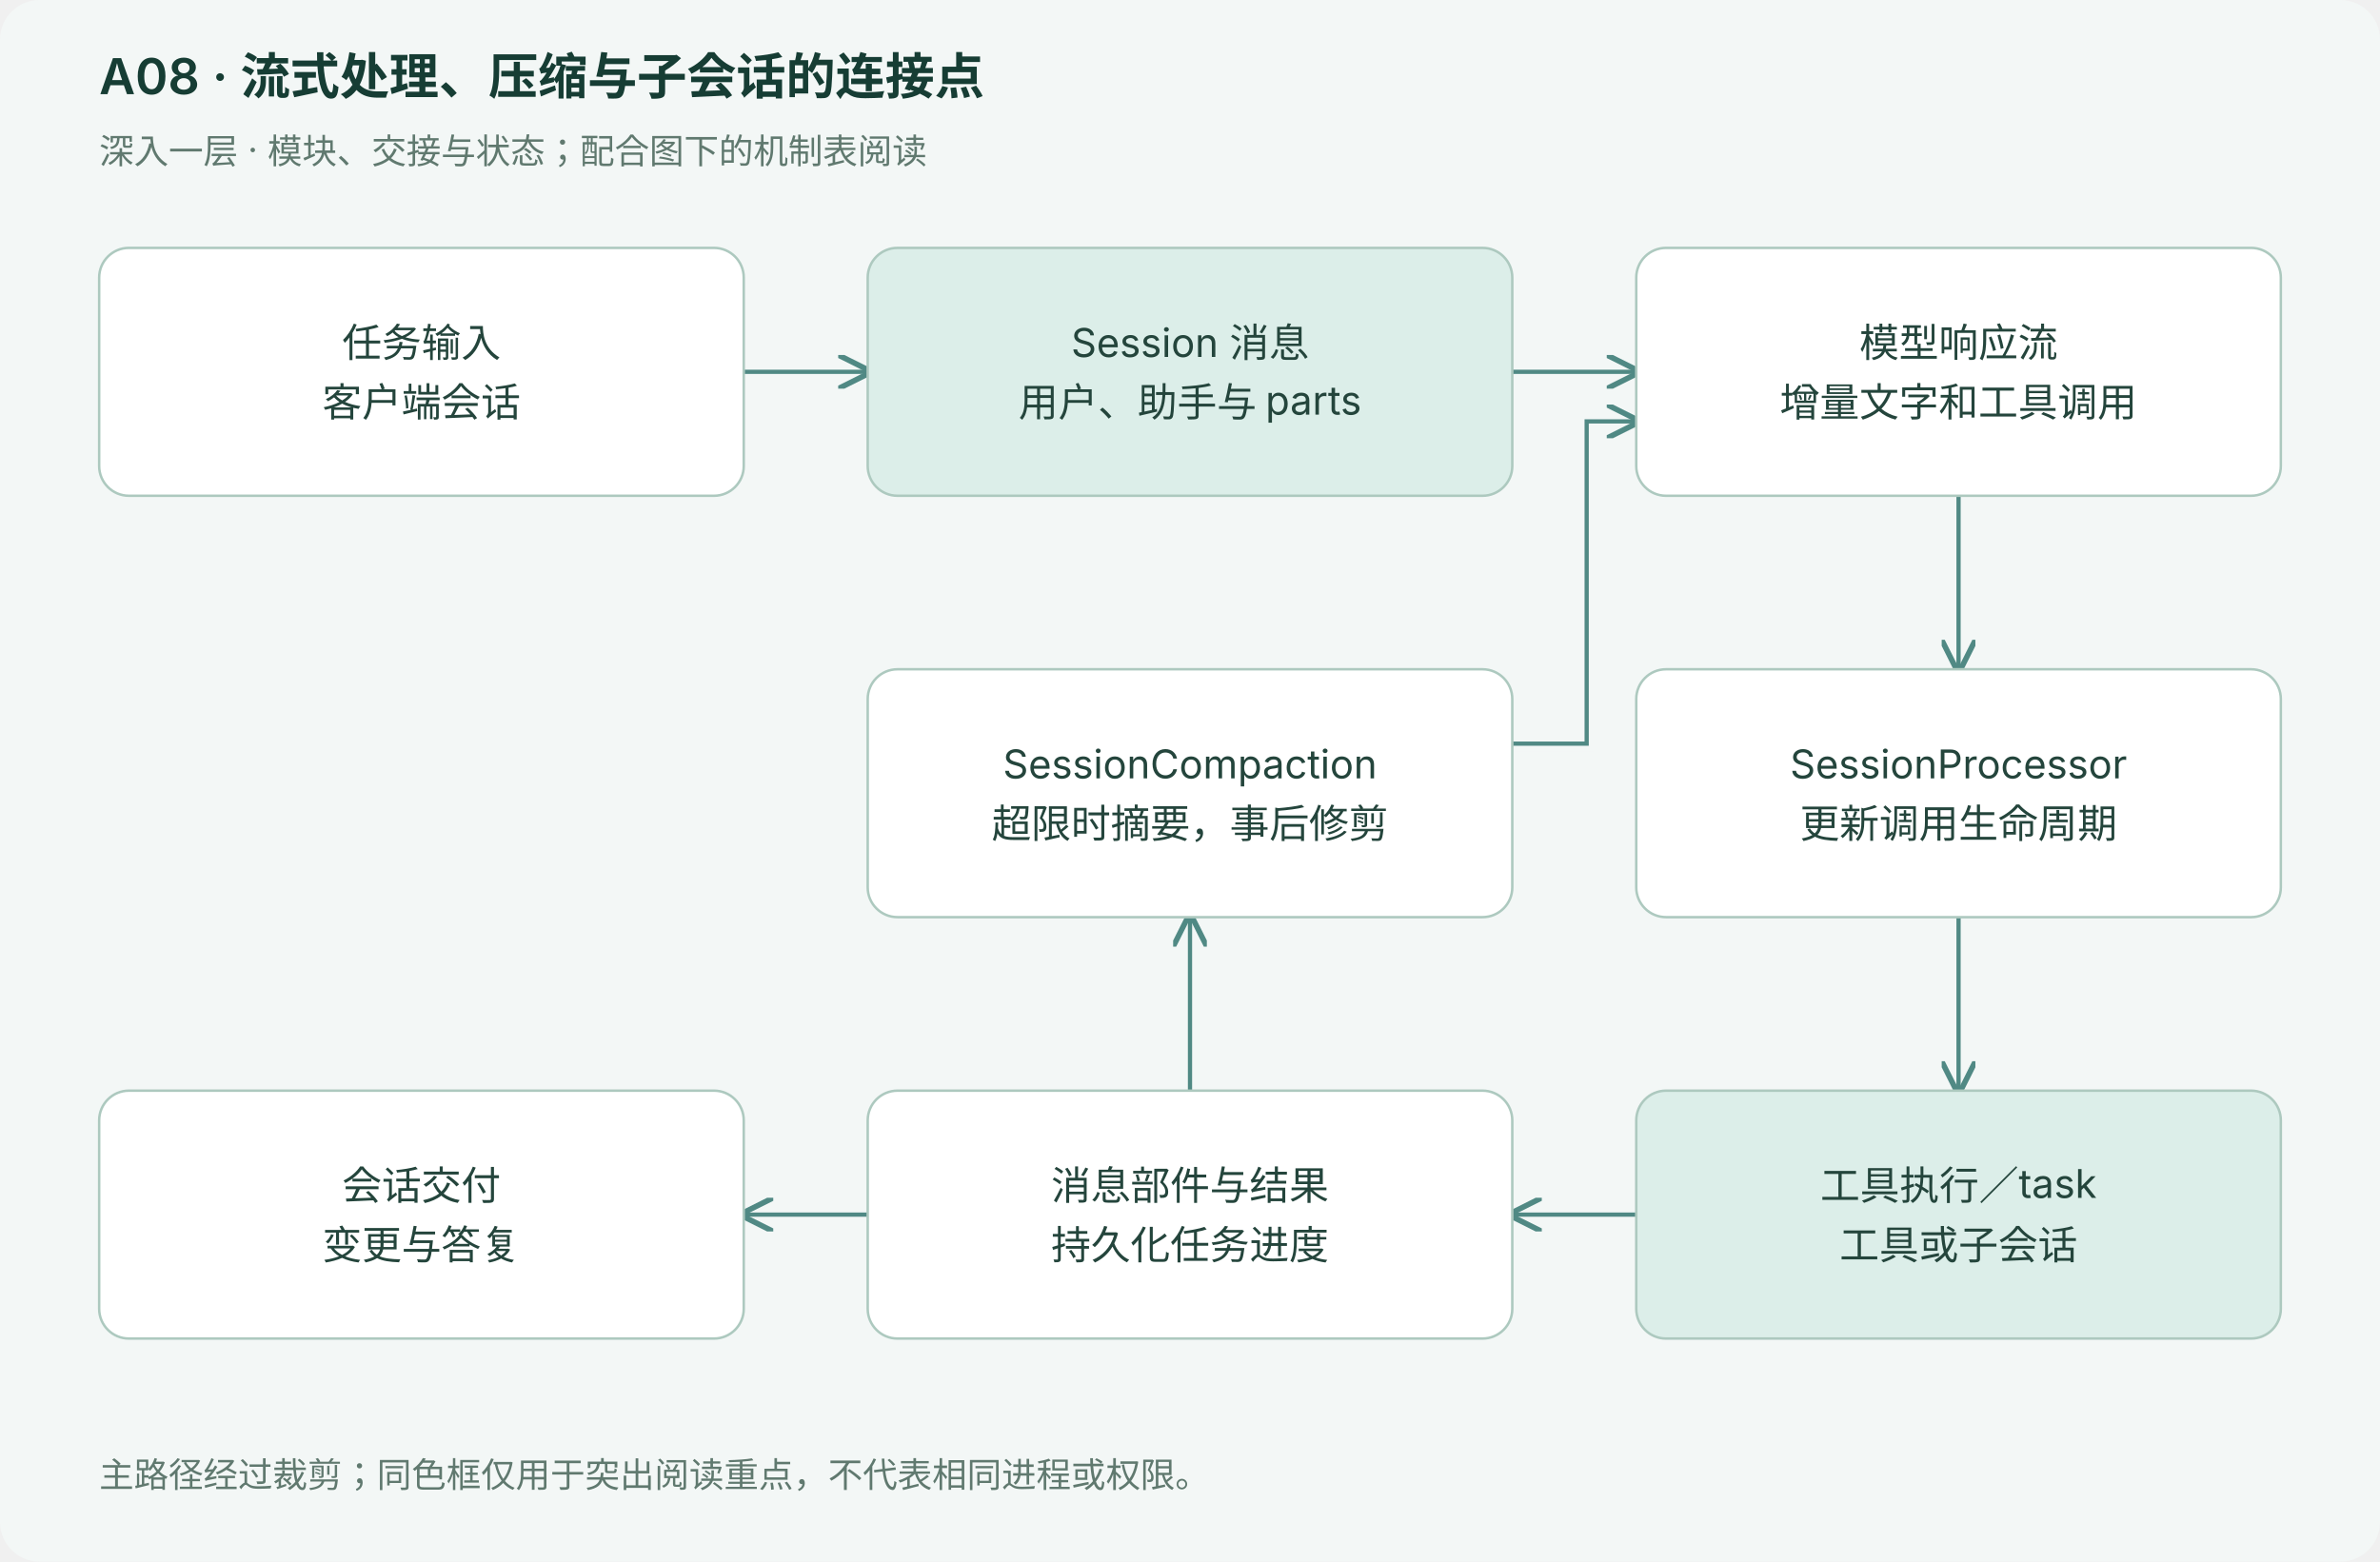
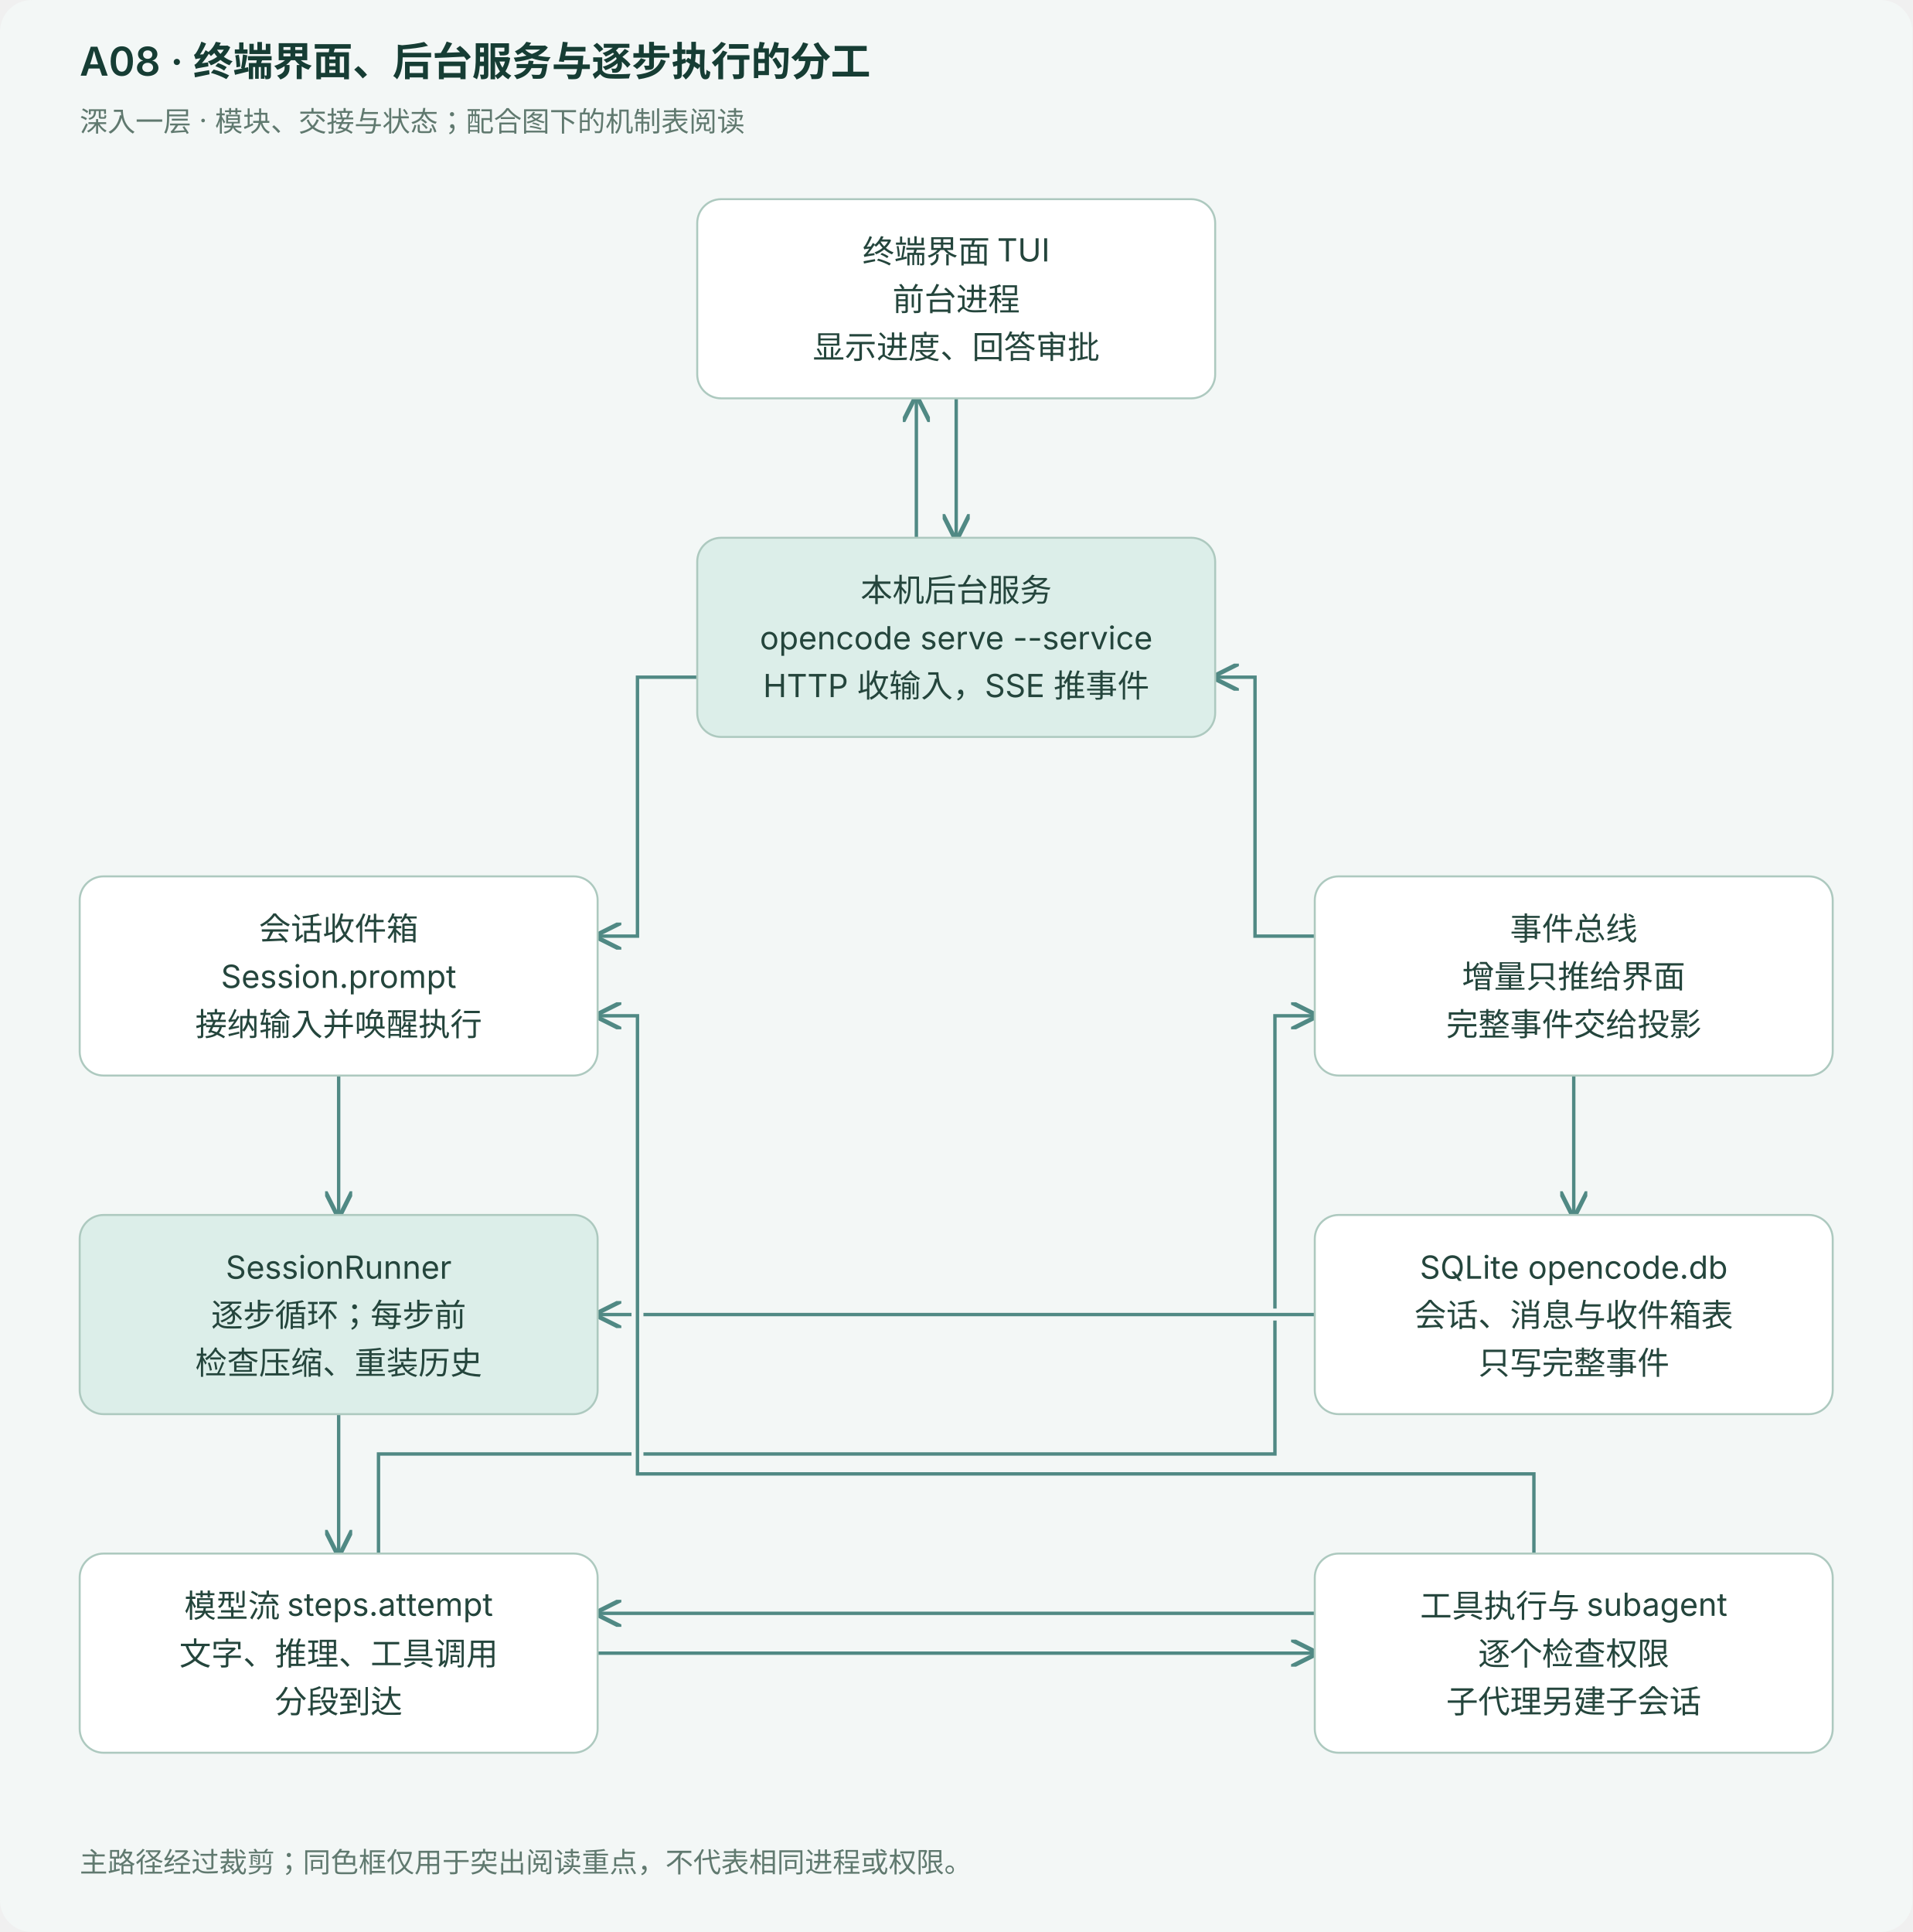
- <svg xmlns="http://www.w3.org/2000/svg" viewBox="0 0 960 630" role="img" aria-label="A08 · 流式处理、压缩与子会话的连接点">
+ <svg xmlns="http://www.w3.org/2000/svg" viewBox="0 0 960 970" role="img" aria-label="A08 · 终端界面、后台服务与逐步执行的分工">
  <defs>
    <marker id="arrow" markerWidth="8" markerHeight="8" refX="7" refY="4" orient="auto">
      <path d="M0 0 L8 4 L0 8" fill="none" stroke="#508984" stroke-width="1.3" />
    </marker>
  </defs>
  <style>text{font-family:system-ui,-apple-system,'PingFang SC','Microsoft YaHei',sans-serif}</style>
-   <rect width="960" height="630" rx="16" fill="#f3f7f6" />
-   <text x="40" y="38" font-size="20" font-weight="600" fill="#163d34">A08 · 流式处理、压缩与子会话的连接点</text>
+   <rect width="960" height="970" rx="16" fill="#f3f7f6" />
+   <text x="40" y="38" font-size="20" font-weight="600" fill="#163d34">A08 · 终端界面、后台服务与逐步执行的分工</text>
  <text x="40" y="66" font-size="14" fill="#60796f">深入一层 · 模块、交接与状态；配合图下的机制表阅读</text>
-   <path class="edge-halo" d="M300 150 L350 150" fill="none" stroke="#f3f7f6" stroke-width="6" />
-   <path data-edge="1-2" d="M300 150 L350 150" fill="none" stroke="#508984" stroke-width="1.7" marker-end="url(#arrow)" />
-   <path class="edge-halo" d="M610 150 L660 150" fill="none" stroke="#f3f7f6" stroke-width="6" />
-   <path data-edge="2-3" d="M610 150 L660 150" fill="none" stroke="#508984" stroke-width="1.7" marker-end="url(#arrow)" />
-   <path class="edge-halo" d="M790 200 L790 270" fill="none" stroke="#f3f7f6" stroke-width="6" />
-   <path data-edge="3-4" d="M790 200 L790 270" fill="none" stroke="#508984" stroke-width="1.7" marker-end="url(#arrow)" />
-   <path class="edge-halo" d="M790 370 L790 440" fill="none" stroke="#f3f7f6" stroke-width="6" />
-   <path data-edge="4-5" d="M790 370 L790 440" fill="none" stroke="#508984" stroke-width="1.7" marker-end="url(#arrow)" />
-   <path class="edge-halo" d="M660 490 L610 490" fill="none" stroke="#f3f7f6" stroke-width="6" />
-   <path data-edge="5-6" d="M660 490 L610 490" fill="none" stroke="#508984" stroke-width="1.7" marker-end="url(#arrow)" />
-   <path class="edge-halo" d="M480 440 L480 370" fill="none" stroke="#f3f7f6" stroke-width="6" />
-   <path data-edge="6-8" d="M480 440 L480 370" fill="none" stroke="#508984" stroke-width="1.7" marker-end="url(#arrow)" />
-   <path class="edge-halo" d="M610 300 L640 300 L640 170 L660 170" fill="none" stroke="#f3f7f6" stroke-width="6" />
-   <path data-edge="8-3" d="M610 300 L640 300 L640 170 L660 170" fill="none" stroke="#508984" stroke-width="1.7" marker-end="url(#arrow)" />
-   <path class="edge-halo" d="M350 490 L300 490" fill="none" stroke="#f3f7f6" stroke-width="6" />
-   <path data-edge="6-7" d="M350 490 L300 490" fill="none" stroke="#508984" stroke-width="1.7" marker-end="url(#arrow)" />
-   <rect data-node="1" x="40" y="100" width="260" height="100" rx="12" fill="#ffffff" stroke="#adc9bf" />
-   <text x="170.0" y="144.0" font-size="16" text-anchor="middle" fill="#24453c">任务输入</text>
-   <text x="170.0" y="168.0" font-size="16" text-anchor="middle" fill="#24453c">客户端会话</text>
-   <rect data-node="2" x="350" y="100" width="260" height="100" rx="12" fill="#dceee9" stroke="#adc9bf" />
-   <text x="480.0" y="144.0" font-size="16" text-anchor="middle" fill="#24453c">Session 消息</text>
-   <text x="480.0" y="168.0" font-size="16" text-anchor="middle" fill="#24453c">用户、助手与 parts</text>
-   <rect data-node="3" x="660" y="100" width="260" height="100" rx="12" fill="#ffffff" stroke="#adc9bf" />
-   <text x="790.0" y="144.0" font-size="16" text-anchor="middle" fill="#24453c">模型响应流</text>
-   <text x="790.0" y="168.0" font-size="16" text-anchor="middle" fill="#24453c">增量文字和工具调用</text>
-   <rect data-node="4" x="660" y="270" width="260" height="100" rx="12" fill="#ffffff" stroke="#adc9bf" />
-   <text x="790.0" y="314.0" font-size="16" text-anchor="middle" fill="#24453c">SessionProcessor</text>
-   <text x="790.0" y="338.0" font-size="16" text-anchor="middle" fill="#24453c">更新调用生命周期</text>
-   <rect data-node="5" x="660" y="440" width="260" height="100" rx="12" fill="#dceee9" stroke="#adc9bf" />
-   <text x="790.0" y="484.0" font-size="16" text-anchor="middle" fill="#24453c">工具执行／task</text>
-   <text x="790.0" y="508.0" font-size="16" text-anchor="middle" fill="#24453c">工具或子会话</text>
-   <rect data-node="6" x="350" y="440" width="260" height="100" rx="12" fill="#ffffff" stroke="#adc9bf" />
-   <text x="480.0" y="484.0" font-size="16" text-anchor="middle" fill="#24453c">消息部件与结果</text>
-   <text x="480.0" y="508.0" font-size="16" text-anchor="middle" fill="#24453c">持久化任务进度</text>
-   <rect data-node="7" x="40" y="440" width="260" height="100" rx="12" fill="#ffffff" stroke="#adc9bf" />
-   <text x="170.0" y="484.0" font-size="16" text-anchor="middle" fill="#24453c">会话交付</text>
-   <text x="170.0" y="508.0" font-size="16" text-anchor="middle" fill="#24453c">变更与答复</text>
-   <rect data-node="8" x="350" y="270" width="260" height="100" rx="12" fill="#ffffff" stroke="#adc9bf" />
-   <text x="480.0" y="314.0" font-size="16" text-anchor="middle" fill="#24453c">SessionCompaction</text>
-   <text x="480.0" y="338.0" font-size="16" text-anchor="middle" fill="#24453c">超限时摘要，事后修剪</text>
-   <text x="40" y="600" font-size="14" fill="#60796f">主路径经过裁剪；同色框仅用于突出阅读重点，不代表相同进程或权限。</text>
+   <path class="edge-halo" d="M480 200 L480 270" fill="none" stroke="#f3f7f6" stroke-width="6" />
+   <path data-edge="1-2" d="M480 200 L480 270" fill="none" stroke="#508984" stroke-width="1.7" marker-end="url(#arrow)" />
+   <path class="edge-halo" d="M460 270 L460 200" fill="none" stroke="#f3f7f6" stroke-width="6" />
+   <path data-edge="2-1" d="M460 270 L460 200" fill="none" stroke="#508984" stroke-width="1.7" marker-end="url(#arrow)" />
+   <path class="edge-halo" d="M350 340 L320 340 L320 470 L300 470" fill="none" stroke="#f3f7f6" stroke-width="6" />
+   <path data-edge="2-3" d="M350 340 L320 340 L320 470 L300 470" fill="none" stroke="#508984" stroke-width="1.7" marker-end="url(#arrow)" />
+   <path class="edge-halo" d="M170 540 L170 610" fill="none" stroke="#f3f7f6" stroke-width="6" />
+   <path data-edge="3-5" d="M170 540 L170 610" fill="none" stroke="#508984" stroke-width="1.7" marker-end="url(#arrow)" />
+   <path class="edge-halo" d="M170 710 L170 780" fill="none" stroke="#f3f7f6" stroke-width="6" />
+   <path data-edge="5-7" d="M170 710 L170 780" fill="none" stroke="#508984" stroke-width="1.7" marker-end="url(#arrow)" />
+   <path class="edge-halo" d="M300 830 L660 830" fill="none" stroke="#f3f7f6" stroke-width="6" />
+   <path data-edge="7-8" d="M300 830 L660 830" fill="none" stroke="#508984" stroke-width="1.7" marker-end="url(#arrow)" />
+   <path class="edge-halo" d="M660 810 L300 810" fill="none" stroke="#f3f7f6" stroke-width="6" />
+   <path data-edge="8-7" d="M660 810 L300 810" fill="none" stroke="#508984" stroke-width="1.7" marker-end="url(#arrow)" />
+   <path class="edge-halo" d="M190 780 L190 730 L640 730 L640 510 L660 510" fill="none" stroke="#f3f7f6" stroke-width="6" />
+   <path data-edge="7-4" d="M190 780 L190 730 L640 730 L640 510 L660 510" fill="none" stroke="#508984" stroke-width="1.7" marker-end="url(#arrow)" />
+   <path class="edge-halo" d="M790 540 L790 610" fill="none" stroke="#f3f7f6" stroke-width="6" />
+   <path data-edge="4-6" d="M790 540 L790 610" fill="none" stroke="#508984" stroke-width="1.7" marker-end="url(#arrow)" />
+   <path class="edge-halo" d="M660 660 L300 660" fill="none" stroke="#f3f7f6" stroke-width="6" />
+   <path data-edge="6-5" d="M660 660 L300 660" fill="none" stroke="#508984" stroke-width="1.7" marker-end="url(#arrow)" />
+   <path class="edge-halo" d="M660 470 L630 470 L630 340 L610 340" fill="none" stroke="#f3f7f6" stroke-width="6" />
+   <path data-edge="4-2" d="M660 470 L630 470 L630 340 L610 340" fill="none" stroke="#508984" stroke-width="1.7" marker-end="url(#arrow)" />
+   <path class="edge-halo" d="M770 780 L770 740 L320 740 L320 510 L300 510" fill="none" stroke="#f3f7f6" stroke-width="6" />
+   <path data-edge="8-3" d="M770 780 L770 740 L320 740 L320 510 L300 510" fill="none" stroke="#508984" stroke-width="1.7" marker-end="url(#arrow)" />
+   <rect data-node="1" x="350" y="100" width="260" height="100" rx="12" fill="#ffffff" stroke="#adc9bf" />
+   <text x="480.0" y="132.0" font-size="16" text-anchor="middle" fill="#24453c">终端界面 TUI</text>
+   <text x="480.0" y="156.0" font-size="16" text-anchor="middle" fill="#24453c">前台进程</text>
+   <text x="480.0" y="180.0" font-size="16" text-anchor="middle" fill="#24453c">显示进度、回答审批</text>
+   <rect data-node="2" x="350" y="270" width="260" height="100" rx="12" fill="#dceee9" stroke="#adc9bf" />
+   <text x="480.0" y="302.0" font-size="16" text-anchor="middle" fill="#24453c">本机后台服务</text>
+   <text x="480.0" y="326.0" font-size="16" text-anchor="middle" fill="#24453c">opencode serve --service</text>
+   <text x="480.0" y="350.0" font-size="16" text-anchor="middle" fill="#24453c">HTTP 收输入，SSE 推事件</text>
+   <rect data-node="3" x="40" y="440" width="260" height="100" rx="12" fill="#ffffff" stroke="#adc9bf" />
+   <text x="170.0" y="472.0" font-size="16" text-anchor="middle" fill="#24453c">会话收件箱</text>
+   <text x="170.0" y="496.0" font-size="16" text-anchor="middle" fill="#24453c">Session.prompt</text>
+   <text x="170.0" y="520.0" font-size="16" text-anchor="middle" fill="#24453c">接纳输入并唤醒执行</text>
+   <rect data-node="4" x="660" y="440" width="260" height="100" rx="12" fill="#ffffff" stroke="#adc9bf" />
+   <text x="790.0" y="472.0" font-size="16" text-anchor="middle" fill="#24453c">事件总线</text>
+   <text x="790.0" y="496.0" font-size="16" text-anchor="middle" fill="#24453c">增量只推给界面</text>
+   <text x="790.0" y="520.0" font-size="16" text-anchor="middle" fill="#24453c">完整事件交给投影</text>
+   <rect data-node="5" x="40" y="610" width="260" height="100" rx="12" fill="#dceee9" stroke="#adc9bf" />
+   <text x="170.0" y="642.0" font-size="16" text-anchor="middle" fill="#24453c">SessionRunner</text>
+   <text x="170.0" y="666.0" font-size="16" text-anchor="middle" fill="#24453c">逐步循环；每步前</text>
+   <text x="170.0" y="690.0" font-size="16" text-anchor="middle" fill="#24453c">检查压缩、重装历史</text>
+   <rect data-node="6" x="660" y="610" width="260" height="100" rx="12" fill="#ffffff" stroke="#adc9bf" />
+   <text x="790.0" y="642.0" font-size="16" text-anchor="middle" fill="#24453c">SQLite opencode.db</text>
+   <text x="790.0" y="666.0" font-size="16" text-anchor="middle" fill="#24453c">会话、消息与收件箱表</text>
+   <text x="790.0" y="690.0" font-size="16" text-anchor="middle" fill="#24453c">只写完整事件</text>
+   <rect data-node="7" x="40" y="780" width="260" height="100" rx="12" fill="#ffffff" stroke="#adc9bf" />
+   <text x="170.0" y="812.0" font-size="16" text-anchor="middle" fill="#24453c">模型流 steps.attempt</text>
+   <text x="170.0" y="836.0" font-size="16" text-anchor="middle" fill="#24453c">文字、推理、工具调用</text>
+   <text x="170.0" y="860.0" font-size="16" text-anchor="middle" fill="#24453c">分段到达</text>
+   <rect data-node="8" x="660" y="780" width="260" height="100" rx="12" fill="#ffffff" stroke="#adc9bf" />
+   <text x="790.0" y="812.0" font-size="16" text-anchor="middle" fill="#24453c">工具执行与 subagent</text>
+   <text x="790.0" y="836.0" font-size="16" text-anchor="middle" fill="#24453c">逐个检查权限</text>
+   <text x="790.0" y="860.0" font-size="16" text-anchor="middle" fill="#24453c">子代理另建子会话</text>
+   <text x="40" y="940" font-size="14" fill="#60796f">主路径经过裁剪；同色框仅用于突出阅读重点，不代表相同进程或权限。</text>
</svg>
